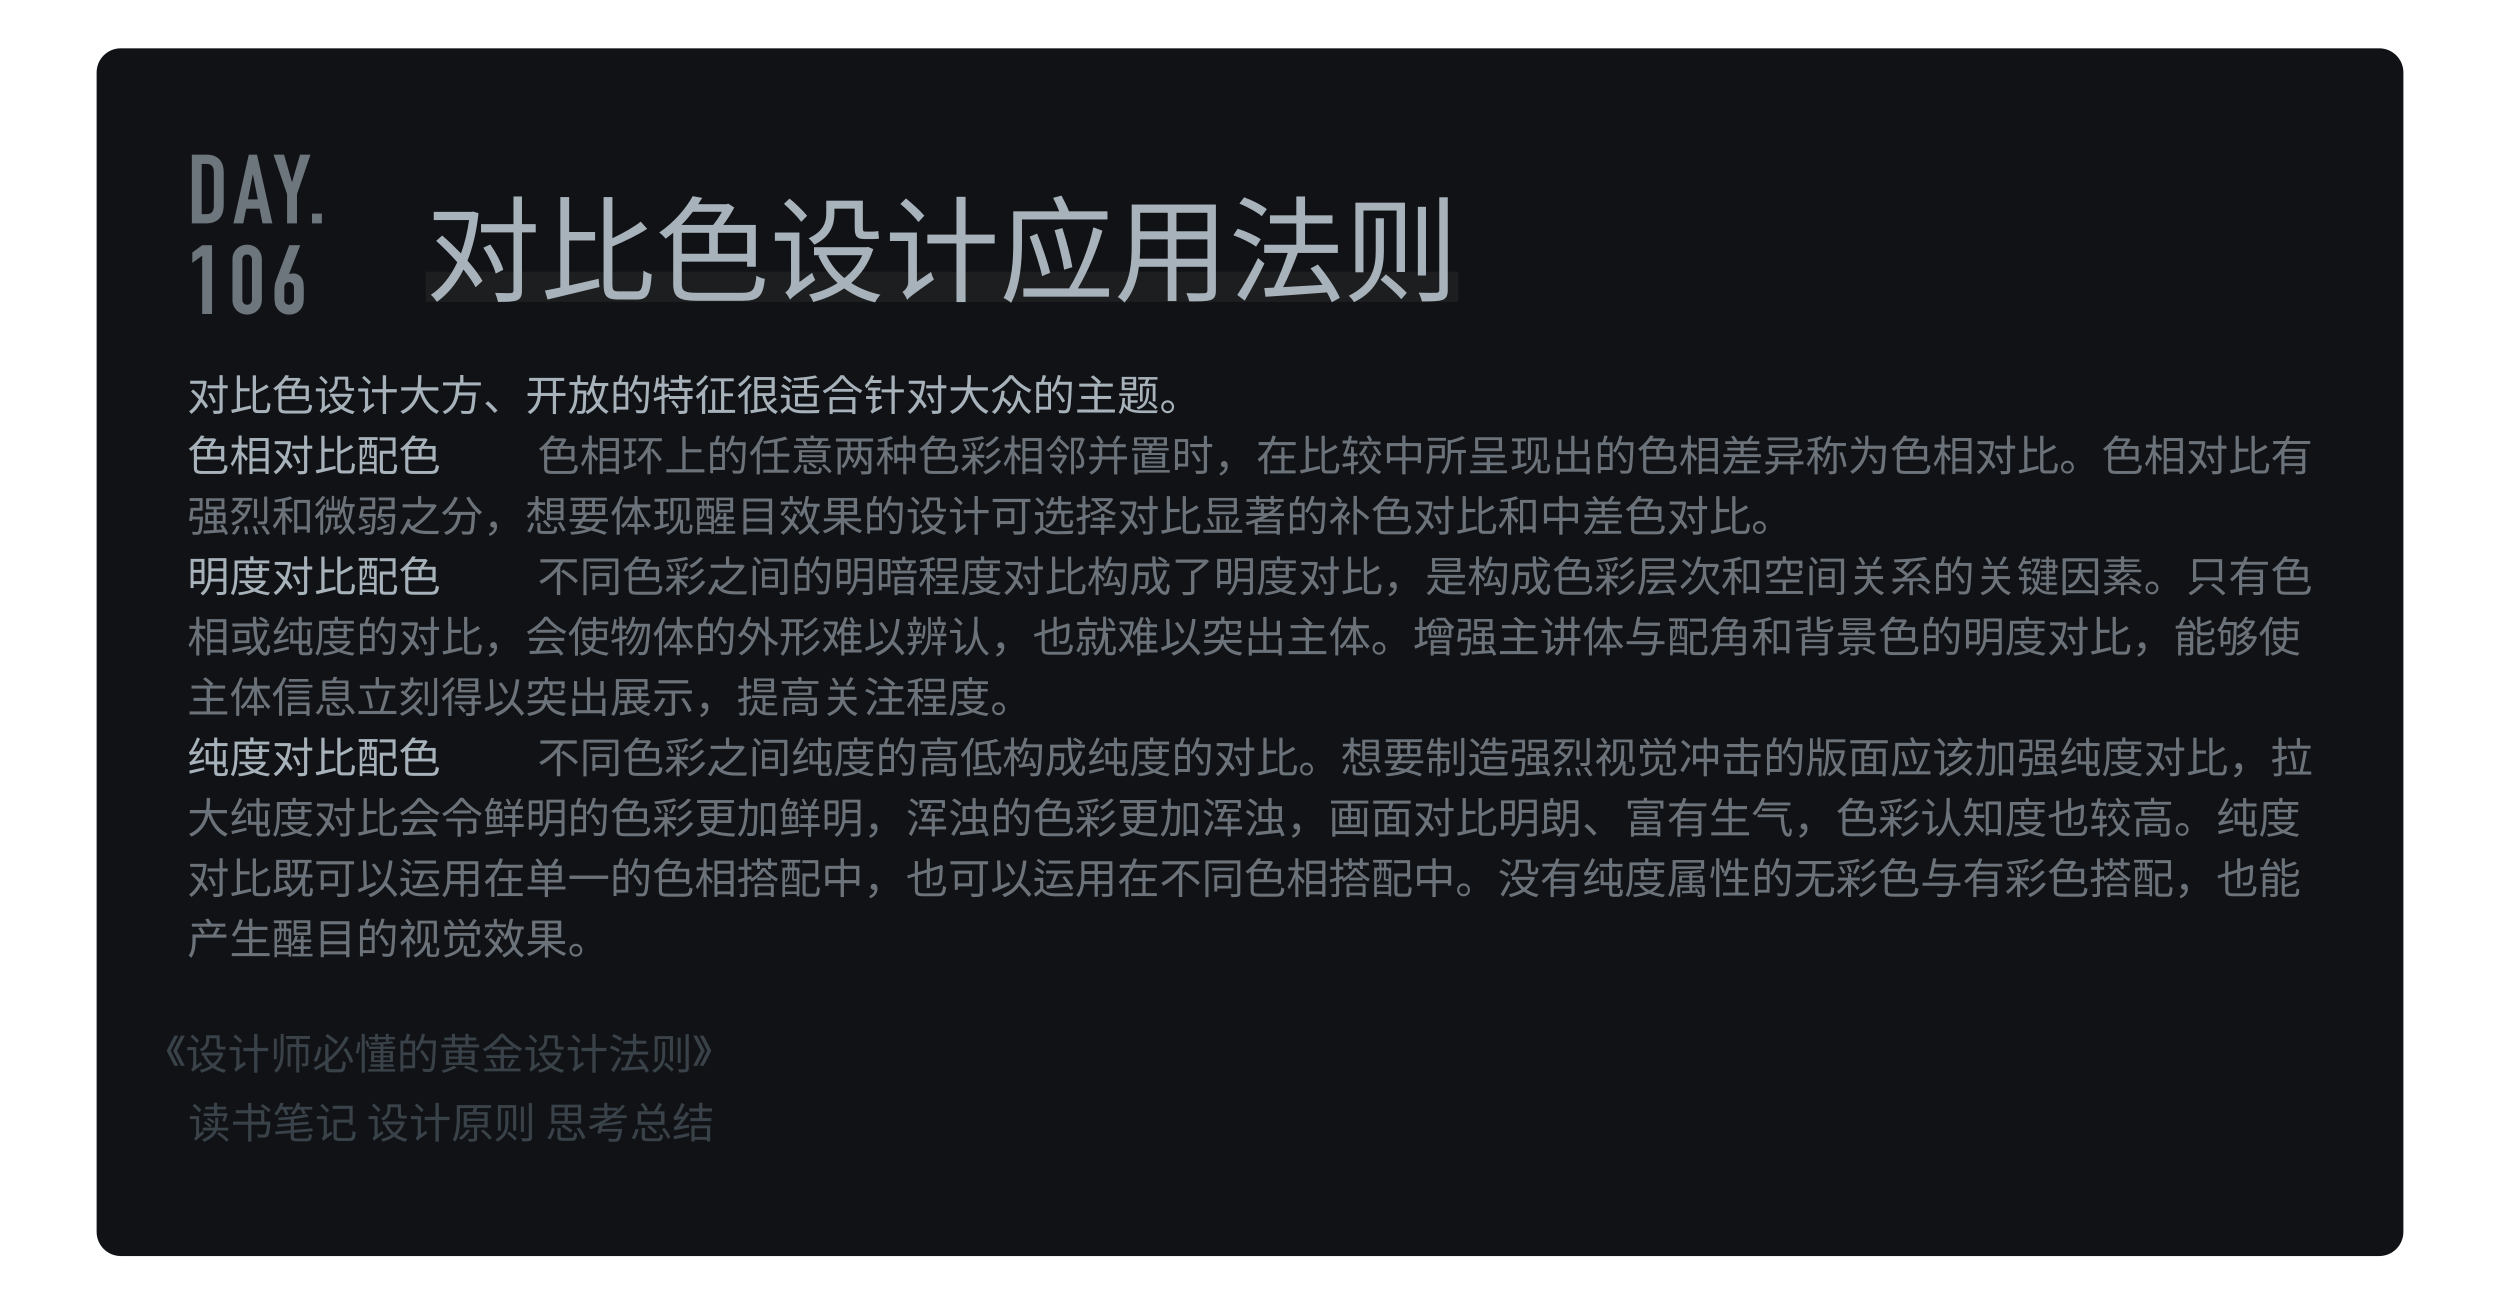
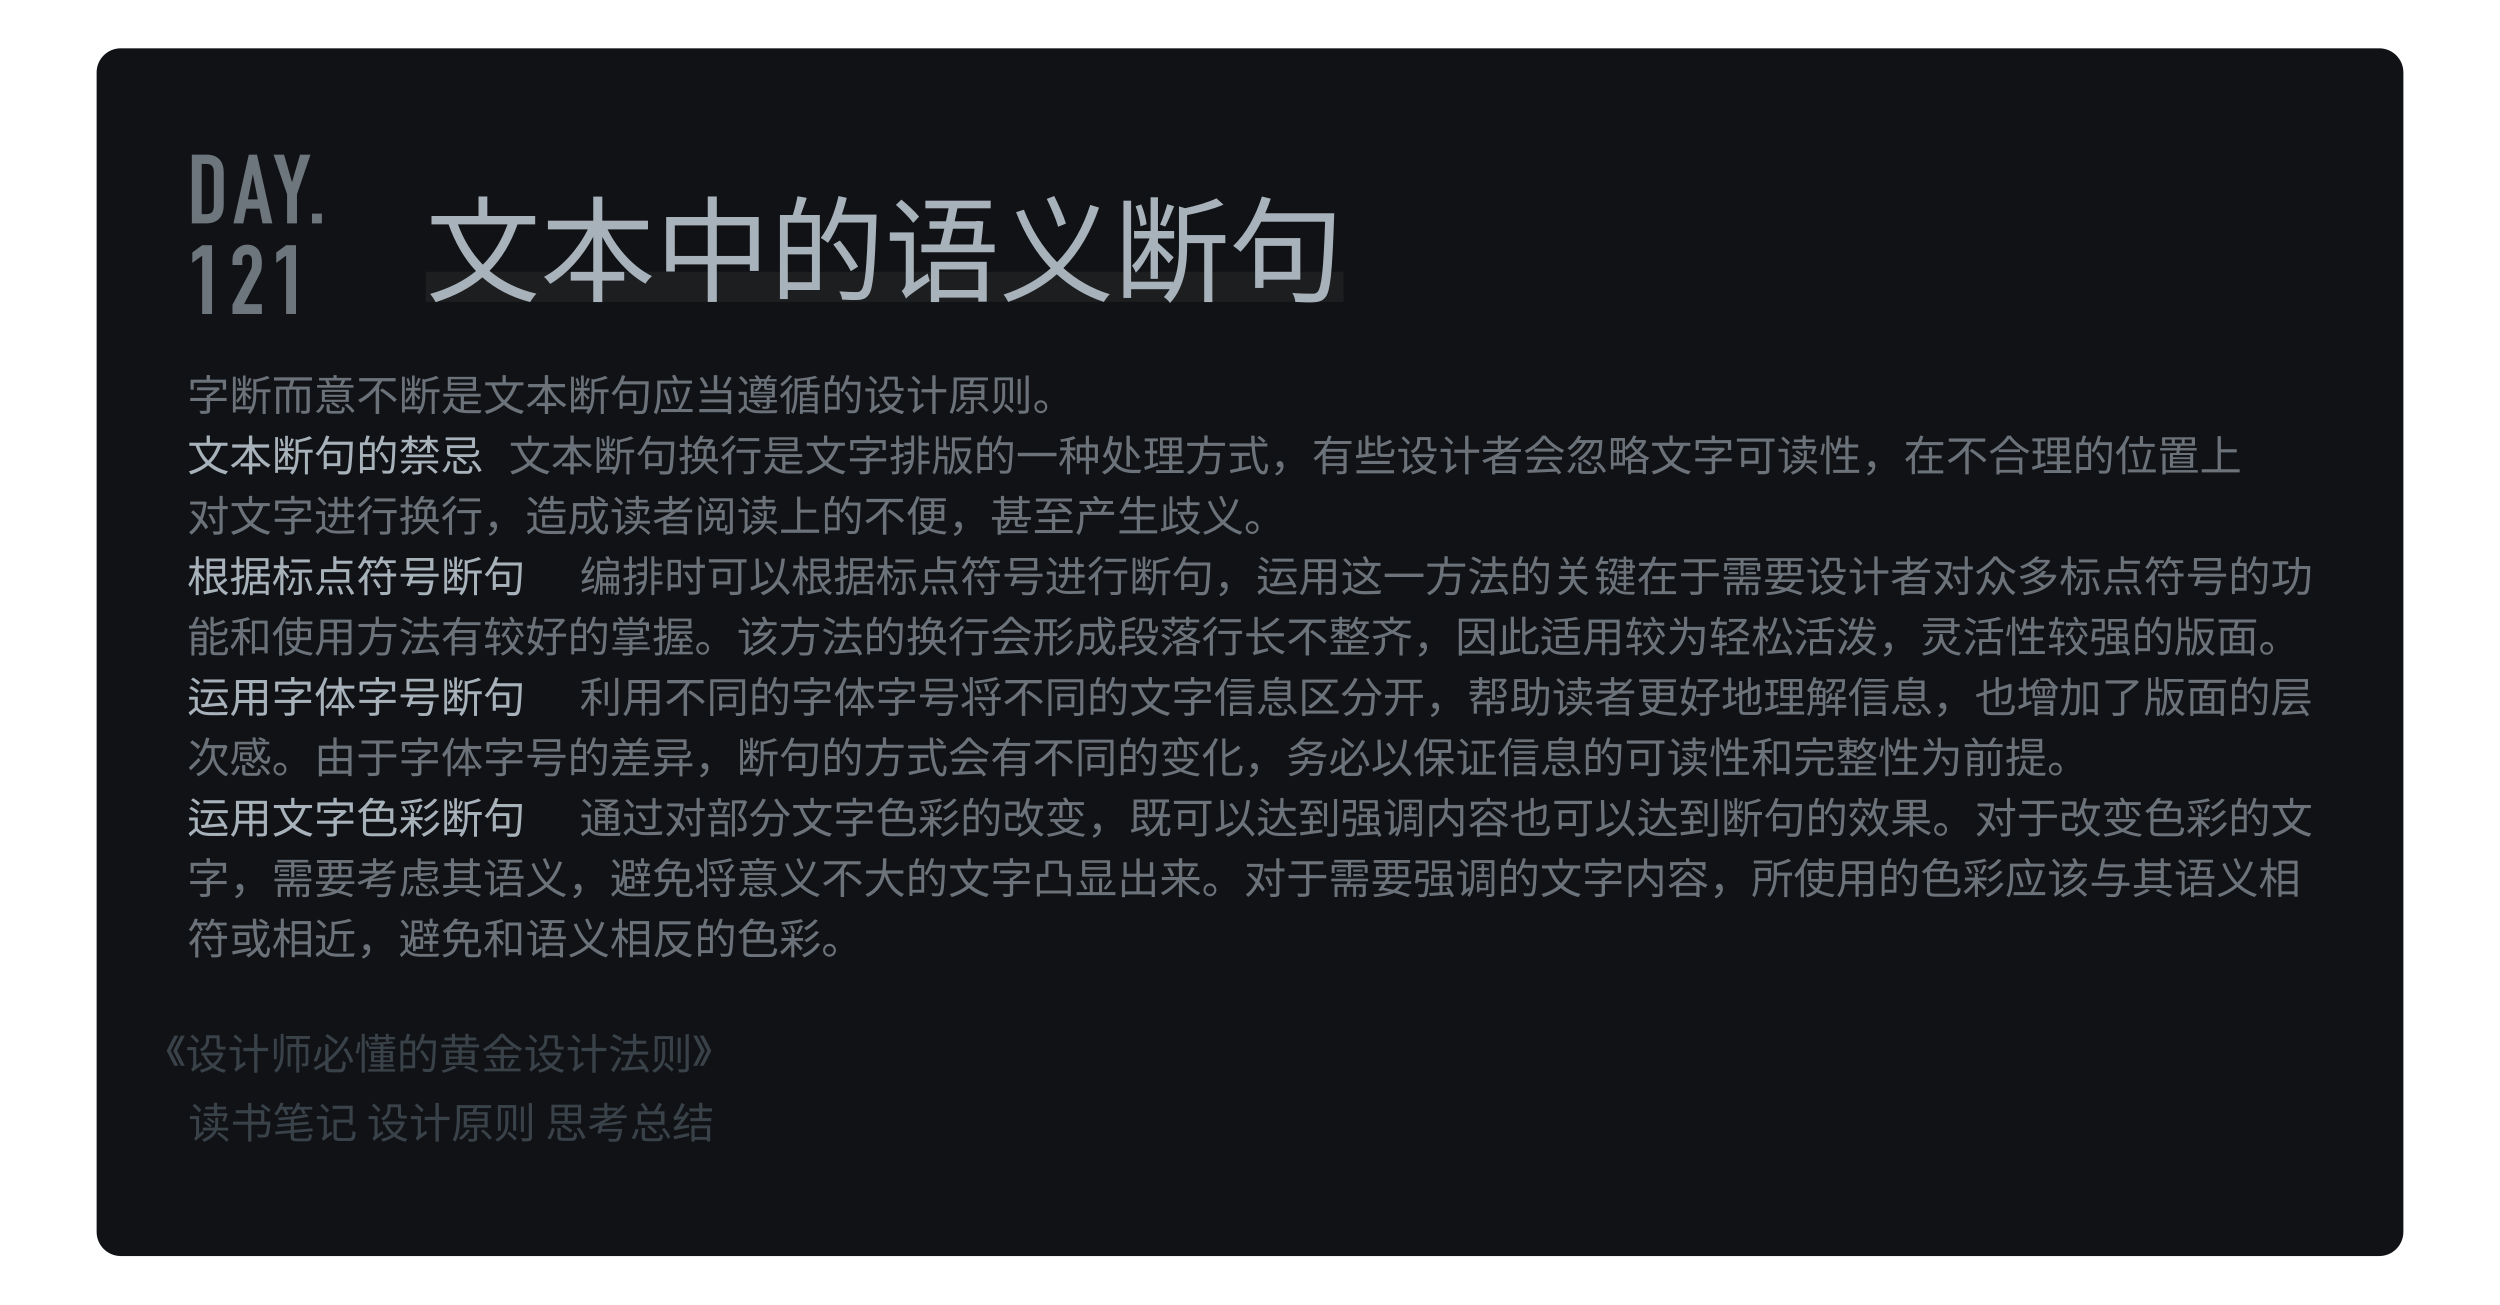
<svg xmlns="http://www.w3.org/2000/svg" width="828px" height="432px" viewBox="0 0 828 432" version="1.1">
-   <g id="106" stroke="none" stroke-width="1" fill="none" fill-rule="evenodd">
+   <g id="121" stroke="none" stroke-width="1" fill="none" fill-rule="evenodd">
    <g id="编组" transform="translate(32, 16)">
      <rect id="矩形" fill="#101216" x="0" y="0" width="764" height="400" rx="8" />
-       <path d="M31.536,58 L31.536,35.216 L36.368,35.216 C38.245,35.216 39.669,35.728 40.64,36.752 C41.611,37.776 42.096,39.227 42.096,41.104 L42.096,51.76 C42.096,53.893 41.579,55.467 40.544,56.48 C39.509,57.493 38.021,58 36.08,58 L31.536,58 Z M34.8,38.288 L34.8,54.928 L36.304,54.928 C37.221,54.928 37.872,54.699 38.256,54.24 C38.64,53.781 38.832,53.061 38.832,52.08 L38.832,41.104 C38.832,40.208 38.651,39.515 38.288,39.024 C37.925,38.533 37.264,38.288 36.304,38.288 L34.8,38.288 Z M53.376,50.032 L51.776,41.776 L51.712,41.776 L50.112,50.032 L53.376,50.032 Z M45.312,58 L50.4,35.216 L53.12,35.216 L58.208,58 L54.944,58 L53.984,53.104 L49.536,53.104 L48.576,58 L45.312,58 Z M63.088,58 L63.088,48.368 L58.608,35.216 L62.064,35.216 L64.688,44.272 L64.752,44.272 L67.376,35.216 L70.832,35.216 L66.352,48.368 L66.352,58 L63.088,58 Z M71.328,58 L71.328,54.736 L74.592,54.736 L74.592,58 L71.328,58 Z M49.856,65.024 C50.496,65.024 51.109,65.136 51.696,65.36 C52.283,65.584 52.8,65.909 53.248,66.336 C53.696,66.763 54.053,67.275 54.32,67.872 C54.587,68.469 54.72,69.152 54.72,69.92 L54.72,83.296 C54.72,84.064 54.587,84.747 54.32,85.344 C54.053,85.941 53.696,86.453 53.248,86.88 C52.8,87.307 52.283,87.632 51.696,87.856 C51.109,88.08 50.496,88.192 49.856,88.192 C49.216,88.192 48.603,88.08 48.016,87.856 C47.429,87.632 46.912,87.307 46.464,86.88 C46.016,86.453 45.659,85.941 45.392,85.344 C45.125,84.747 44.992,84.064 44.992,83.296 L44.992,69.92 C44.992,69.152 45.125,68.469 45.392,67.872 C45.659,67.275 46.016,66.763 46.464,66.336 C46.912,65.909 47.429,65.584 48.016,65.36 C48.603,65.136 49.216,65.024 49.856,65.024 Z M67.44,65.216 L63.728,74.784 L63.792,74.848 C63.899,74.763 64.064,74.693 64.288,74.64 C64.512,74.587 64.805,74.56 65.168,74.56 C65.744,74.56 66.277,74.699 66.768,74.976 C67.259,75.253 67.643,75.605 67.92,76.032 C68.069,76.267 68.187,76.501 68.272,76.736 C68.357,76.971 68.432,77.28 68.496,77.664 L68.535,78.082 C68.559,78.383 68.578,78.729 68.592,79.12 L68.606,79.589 C68.614,79.921 68.619,80.292 68.622,80.701 L68.624,81.344 C68.624,82.091 68.613,82.704 68.592,83.184 L68.561,83.722 C68.543,83.971 68.522,84.192 68.496,84.384 C68.432,84.725 68.352,85.013 68.256,85.248 C68.16,85.483 68.037,85.728 67.888,85.984 C67.461,86.688 66.891,87.232 66.176,87.616 C65.461,88 64.656,88.192 63.76,88.192 C62.864,88.192 62.064,87.995 61.36,87.6 C60.656,87.205 60.091,86.667 59.664,85.984 C59.493,85.728 59.36,85.483 59.264,85.248 C59.168,85.013 59.099,84.725 59.056,84.384 C58.992,84.064 58.949,83.664 58.928,83.184 L58.912,82.74 C58.904,82.422 58.898,82.061 58.897,81.656 L58.899,80.771 C58.902,80.408 58.909,80.086 58.92,79.804 L58.928,79.6 C58.949,79.141 58.981,78.741 59.024,78.4 C59.067,78.08 59.131,77.787 59.216,77.52 C59.301,77.253 59.397,76.971 59.504,76.672 L63.792,65.216 L67.44,65.216 Z M38.224,65.216 L38.224,88 L34.96,88 L34.96,68.672 L31.696,71.072 L31.696,67.616 L34.96,65.216 L38.224,65.216 Z M49.856,68.288 C49.387,68.288 49.003,68.443 48.704,68.752 C48.405,69.061 48.256,69.451 48.256,69.92 L48.256,83.296 C48.256,83.765 48.405,84.155 48.704,84.464 C49.003,84.773 49.387,84.928 49.856,84.928 C50.325,84.928 50.709,84.773 51.008,84.464 C51.307,84.155 51.456,83.765 51.456,83.296 L51.456,69.92 C51.456,69.451 51.307,69.061 51.008,68.752 C50.709,68.443 50.325,68.288 49.856,68.288 Z M63.76,77.44 C63.333,77.44 62.96,77.589 62.64,77.888 C62.32,78.187 62.16,78.581 62.16,79.072 L62.16,79.072 L62.16,83.296 C62.16,83.787 62.32,84.181 62.64,84.48 C62.96,84.779 63.333,84.928 63.76,84.928 C64.187,84.928 64.56,84.779 64.88,84.48 C65.2,84.181 65.36,83.787 65.36,83.296 L65.36,83.296 L65.36,79.072 C65.36,78.581 65.2,78.187 64.88,77.888 C64.56,77.589 64.187,77.44 63.76,77.44 Z" id="DAY.106" fill="#6E767D" fill-rule="nonzero" />
+       <path d="M31.536,58 L31.536,35.216 L36.368,35.216 C38.245,35.216 39.669,35.728 40.64,36.752 C41.611,37.776 42.096,39.227 42.096,41.104 L42.096,51.76 C42.096,53.893 41.579,55.467 40.544,56.48 C39.509,57.493 38.021,58 36.08,58 L31.536,58 Z M34.8,38.288 L34.8,54.928 L36.304,54.928 C37.221,54.928 37.872,54.699 38.256,54.24 C38.64,53.781 38.832,53.061 38.832,52.08 L38.832,41.104 C38.832,40.208 38.651,39.515 38.288,39.024 C37.925,38.533 37.264,38.288 36.304,38.288 L34.8,38.288 Z M53.376,50.032 L51.776,41.776 L51.712,41.776 L50.112,50.032 L53.376,50.032 Z M45.312,58 L50.4,35.216 L53.12,35.216 L58.208,58 L54.944,58 L53.984,53.104 L49.536,53.104 L48.576,58 L45.312,58 Z M63.088,58 L63.088,48.368 L58.608,35.216 L62.064,35.216 L64.688,44.272 L64.752,44.272 L67.376,35.216 L70.832,35.216 L66.352,48.368 L66.352,58 L63.088,58 Z M71.328,58 L71.328,54.736 L74.592,54.736 L74.592,58 L71.328,58 Z M34.96,88 L34.96,68.672 L31.696,71.072 L31.696,67.616 L34.96,65.216 L38.224,65.216 L38.224,88 L34.96,88 Z M44.992,88 L44.992,84.928 L50.88,73.824 C51.179,73.269 51.349,72.784 51.392,72.368 C51.435,71.952 51.456,71.435 51.456,70.816 C51.456,70.539 51.451,70.245 51.44,69.936 C51.429,69.627 51.371,69.355 51.264,69.12 C51.157,68.885 50.997,68.688 50.784,68.528 C50.571,68.368 50.261,68.288 49.856,68.288 C49.365,68.288 48.976,68.427 48.688,68.704 C48.4,68.981 48.256,69.387 48.256,69.92 L48.256,71.776 L44.992,71.776 L44.992,69.984 C44.992,69.301 45.12,68.661 45.376,68.064 C45.632,67.467 45.984,66.944 46.432,66.496 C46.859,66.048 47.371,65.691 47.968,65.424 C48.565,65.157 49.205,65.024 49.888,65.024 C50.741,65.024 51.472,65.179 52.08,65.488 C52.688,65.797 53.195,66.219 53.6,66.752 C53.984,67.285 54.267,67.893 54.448,68.576 C54.629,69.259 54.72,69.984 54.72,70.752 L54.716,71.276 C54.712,71.606 54.702,71.895 54.688,72.144 C54.667,72.517 54.624,72.875 54.56,73.216 C54.496,73.557 54.389,73.899 54.24,74.24 L54.073,74.606 C53.95,74.867 53.803,75.161 53.632,75.488 L48.832,84.736 L54.72,84.736 L54.72,88 L44.992,88 Z M62.768,88 L62.768,68.672 L59.504,71.072 L59.504,67.616 L62.768,65.216 L66.032,65.216 L66.032,88 L62.768,88 Z" id="DAY.121" fill="#6E767D" fill-rule="nonzero" />
    </g>
-     <rect id="矩形" fill="#1D1E1F" x="141" y="90" width="342" height="10" />
-     <text id="对比色设计应用法则" font-family="PingFangSC-Semibold, PingFang SC" font-size="38" font-weight="500" line-spacing="38" fill="#A8B2BA">
-       <tspan x="141" y="97">对比色设计应用法则</tspan>
+     <rect id="矩形" fill="#1D1E1F" x="141" y="90" width="304" height="10" />
+     <text id="文本中的语义断句" font-family="PingFangSC-Semibold, PingFang SC" font-size="38" font-weight="500" line-spacing="38" fill="#A8B2BA">
+       <tspan x="141" y="97">文本中的语义断句</tspan>
    </text>
-     <text id="对比色设计大方、开放的特征很适合针对大众" font-family="PingFangSC-Regular, PingFang SC" font-size="14" font-weight="normal" line-spacing="20" fill="#A8B2BA">
-       <tspan x="62" y="136">对比色设计大方、开放的特征很适合针对大众的主题。</tspan>
-       <tspan x="62" y="156" font-family="PingFangSC-Medium, PingFang SC" font-weight="400">色相对比配色</tspan>
-       <tspan x="146" y="156">     </tspan>
-       <tspan x="178" y="156" fill-opacity="0.6">色相环上的任意两种色彩相邻并置时，在比较中所呈现出的色相差异称为色相对比。色相对比有</tspan>
-       <tspan x="62" y="176" fill-opacity="0.6">强烈和微弱之分，想要体现醒目效果的设计可选择对比显著的补色对比和中差色对比。</tspan>
-       <tspan x="594" y="176" />
-       <tspan x="62" y="196" font-family="PingFangSC-Medium, PingFang SC" font-weight="400">明度对比配色</tspan>
-       <tspan x="146" y="196">    </tspan>
-       <tspan x="178" y="196" fill-opacity="0.6">不同色彩之间的明暗程度对比构成了明度对比，是构成色彩层次和空间关系的关键因素。只有色</tspan>
-       <tspan x="62" y="216" fill-opacity="0.6">相或纯度的对比，会使物体的外形难以辨认，也就难以突出主体。增强主讲体与配角和背景色的明度对比，能够使</tspan>
-       <tspan x="62" y="236" fill-opacity="0.6">主体信息立刻得以突出展示，提高关注程度。</tspan>
-       <tspan x="62" y="256" font-family="PingFangSC-Medium, PingFang SC" font-weight="400">纯度对比配色</tspan>
-       <tspan x="146" y="256">     </tspan>
-       <tspan x="178" y="256" fill-opacity="0.6">不同色彩之间纯度的高低构成纯度的对比。想要制造强烈视觉冲击的版面应该加强纯度对比，拉</tspan>
-       <tspan x="62" y="276" fill-opacity="0.6">大纯度对比会令鲜明的色彩更加鲜明，浑浊的色彩更加浑浊，画面对比明朗、富有生气，色彩认知度也较高。纯度</tspan>
-       <tspan x="62" y="296" fill-opacity="0.6">对比既可以运用在单一的色相搭配中，也可以运用在不同色相搭配中。没有纯度属性的无彩色与有彩色搭配，也能</tspan>
-       <tspan x="62" y="316" fill-opacity="0.6">产生醒目的视觉效果。</tspan>
+     <text id="字断而意不断是文本断句应当遵循的设计原则" font-family="PingFangSC-Regular, PingFang SC" font-size="14" font-weight="normal" line-spacing="20" fill="#A8B2BA">
+       <tspan x="62" y="136" fill-opacity="0.6">字断而意不断是文本断句应当遵循的设计原则。</tspan>
+       <tspan x="356" y="136" />
+       <tspan x="62" y="156" font-family="PingFangSC-Medium, PingFang SC" font-weight="400">文本断句的禁忌</tspan>
+       <tspan x="160" y="156" font-family="PingFangSC-Medium, PingFang SC" font-weight="400" fill-opacity="0.6"> </tspan>
+       <tspan x="168.477" y="156" fill-opacity="0.6">   文本断句换行是文字排版的一种处理方式，有些设计者会忽略文字可读性，在不合理的位置上</tspan>
+       <tspan x="62" y="176" fill-opacity="0.6">对文字进行换行，造成读者阅读上的不便，甚至产生歧义。</tspan>
+       <tspan x="62" y="196" font-family="PingFangSC-Medium, PingFang SC" font-weight="400">根据标点符号断句</tspan>
+       <tspan x="174" y="196">  </tspan>
+       <tspan x="192" y="196" fill-opacity="0.6">编排时可以根据标点符号进行断句，运用这一方法的关键在于需要设计者对众多标点符号的功</tspan>
+       <tspan x="62" y="216" fill-opacity="0.6">能和使用方法有较好的掌握。该方法的换行会形成段落行长不整齐，因此适用较为轻松活泼，灵活性较强的版面。</tspan>
+       <tspan x="762" y="216" />
+       <tspan x="62" y="236" font-family="PingFangSC-Medium, PingFang SC" font-weight="400">运用字体字号断句</tspan>
+       <tspan x="174" y="236">  </tspan>
+       <tspan x="192" y="236" fill-opacity="0.6">利用不同的字体字号将不同的文字信息区分开，帮助读者更好地理解信息，也增加了版面的层</tspan>
+       <tspan x="62" y="256" fill-opacity="0.6">次感。由于字体字号的差异，断句的方式会有不同的变化，务必以保证信息的可读性和完整性为前提。</tspan>
+       <tspan x="62" y="276" font-family="PingFangSC-Medium, PingFang SC" font-weight="400">运用文字色彩断句</tspan>
+       <tspan x="174" y="276">  </tspan>
+       <tspan x="192" y="276" fill-opacity="0.6">通过对部分文字色彩的改变，既可以达到强调内容也可以达到断句的效果。对于改变色彩的文</tspan>
+       <tspan x="62" y="296" fill-opacity="0.6">字，需要考虑其语义，避免将意义不大的文字凸显出来。对于需要强调的文字内容，所使用的色彩应该与其语义相</tspan>
+       <tspan x="62" y="316" fill-opacity="0.6">符或相近，避免和语义相反的色彩。</tspan>
    </text>
    <text id="《设计师必懂的黄金设计法则》-读书笔记" font-family="PingFangSC-Regular, PingFang SC" font-size="14" font-weight="normal" line-spacing="24" fill="#3A4249">
      <tspan x="55" y="353">《设计师必懂的黄金设计法则》     </tspan>
      <tspan x="55" y="377" letter-spacing="-1">  </tspan>
      <tspan x="62.324" y="377">读书笔记 设计原则 思考总结</tspan>
    </text>
  </g>
</svg>
